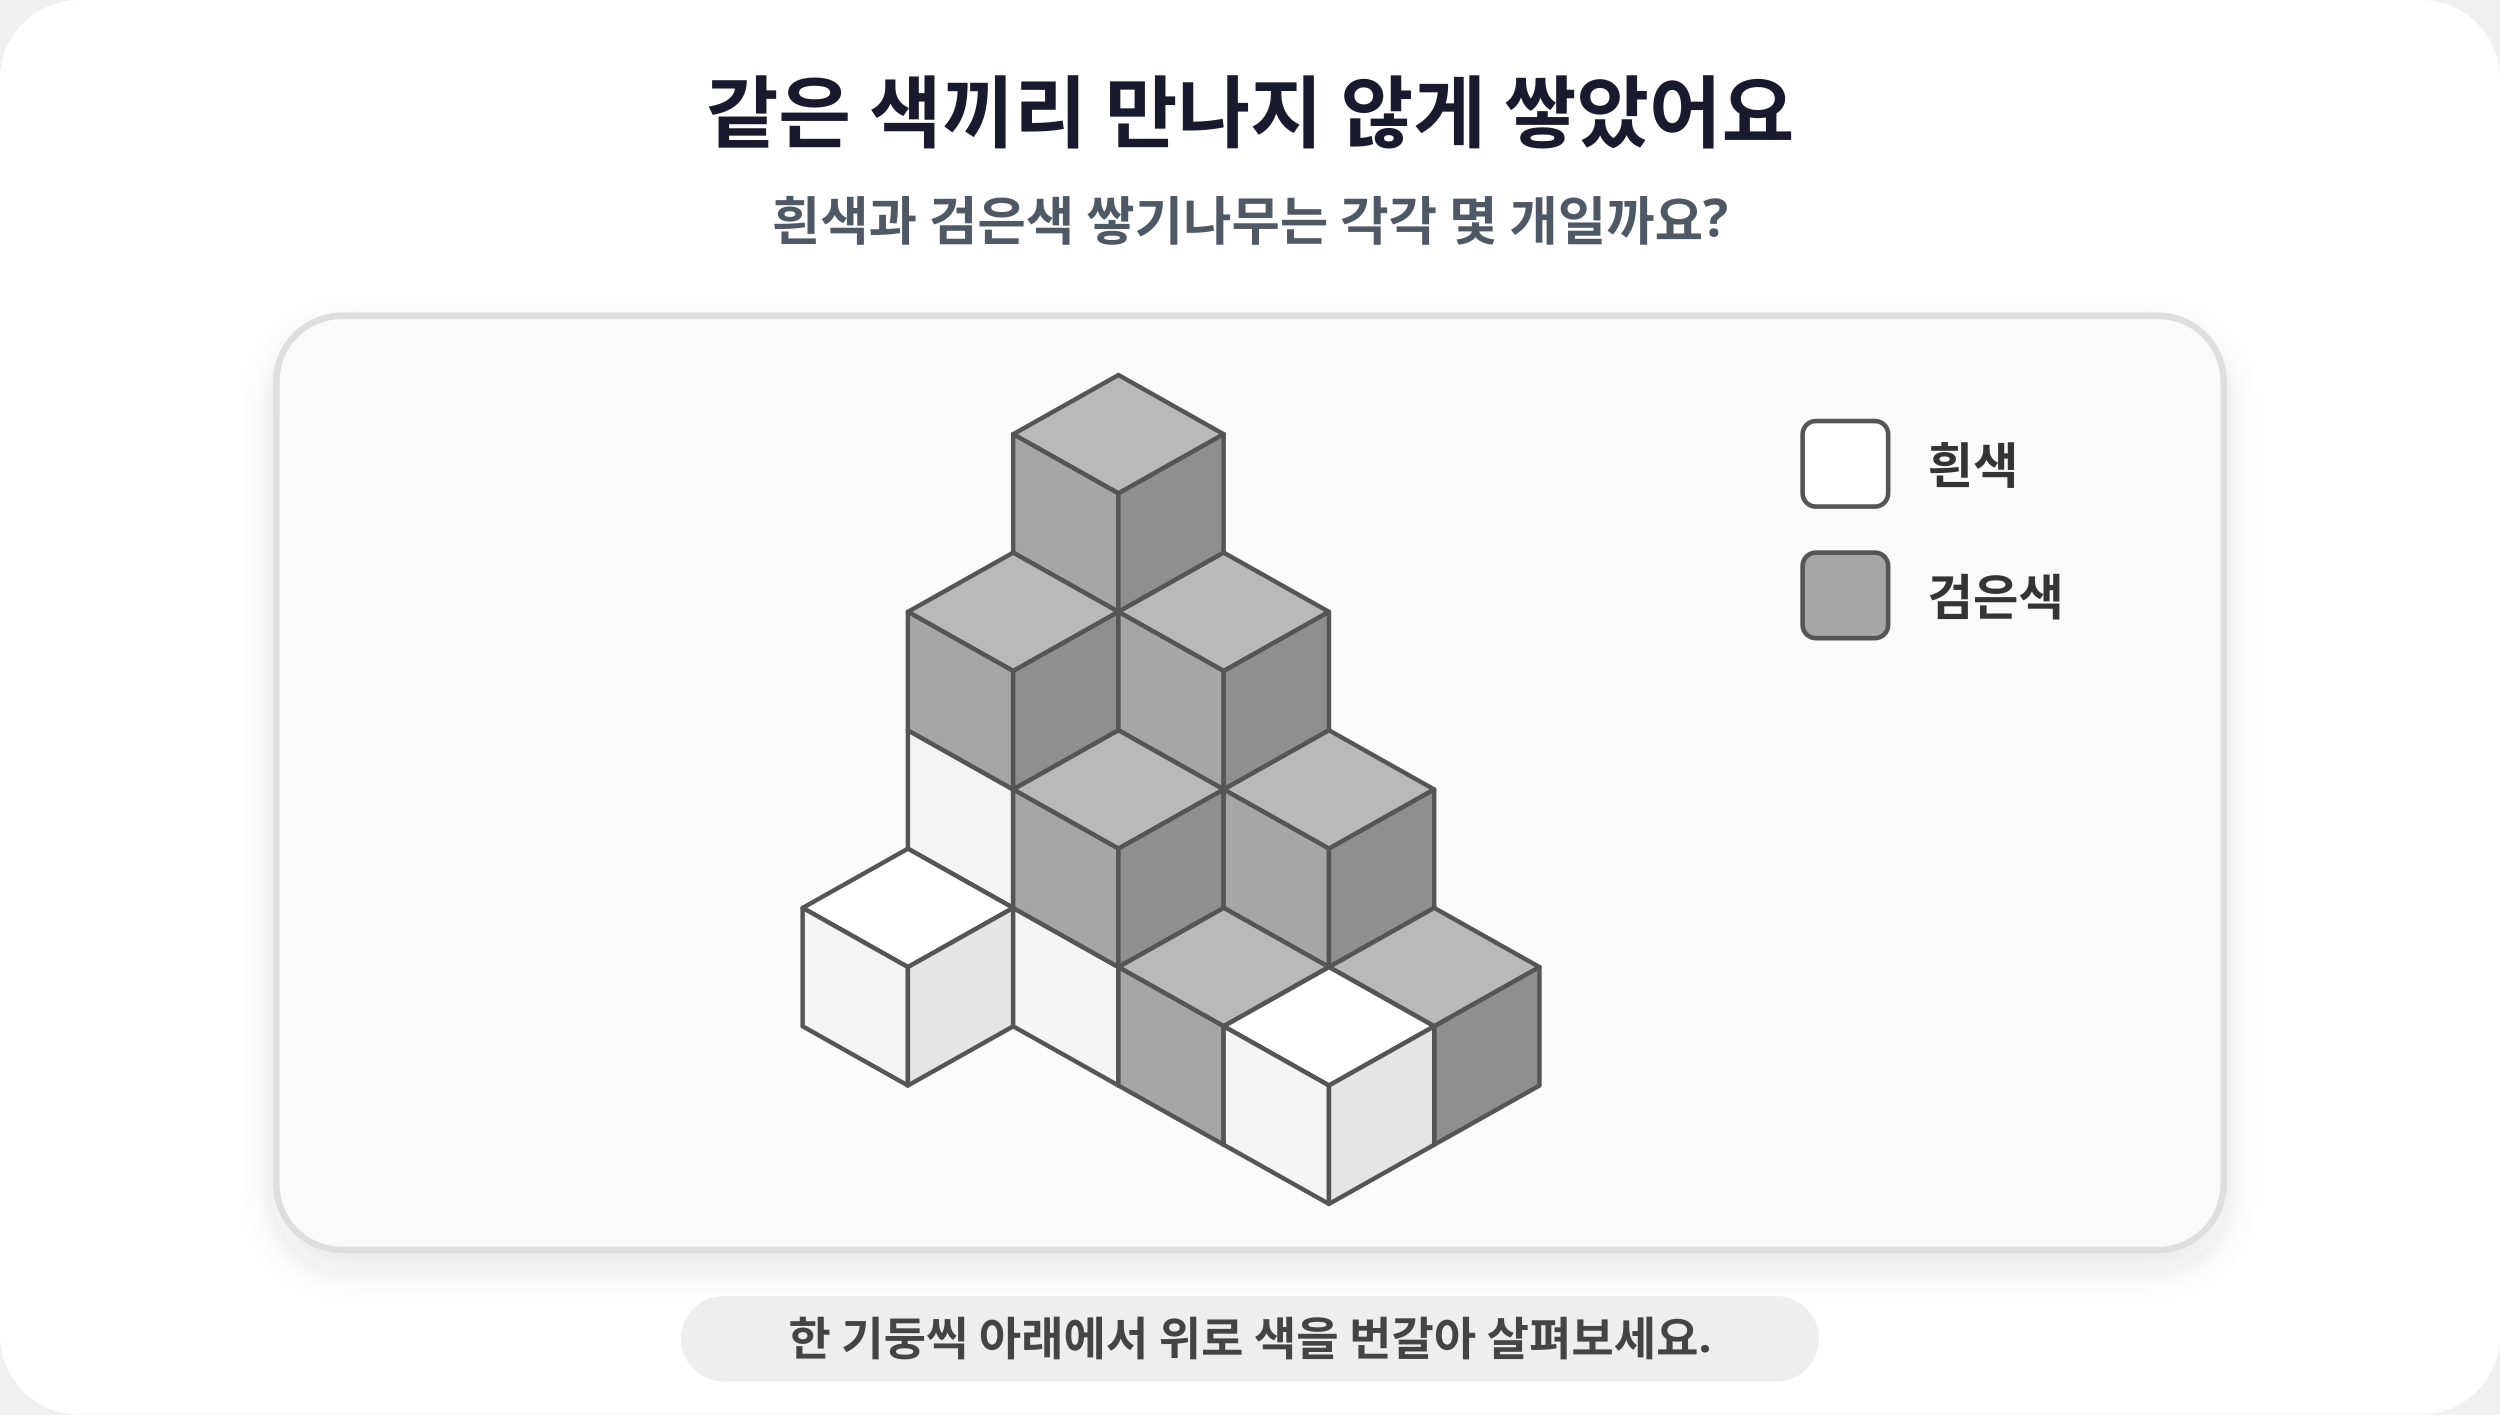
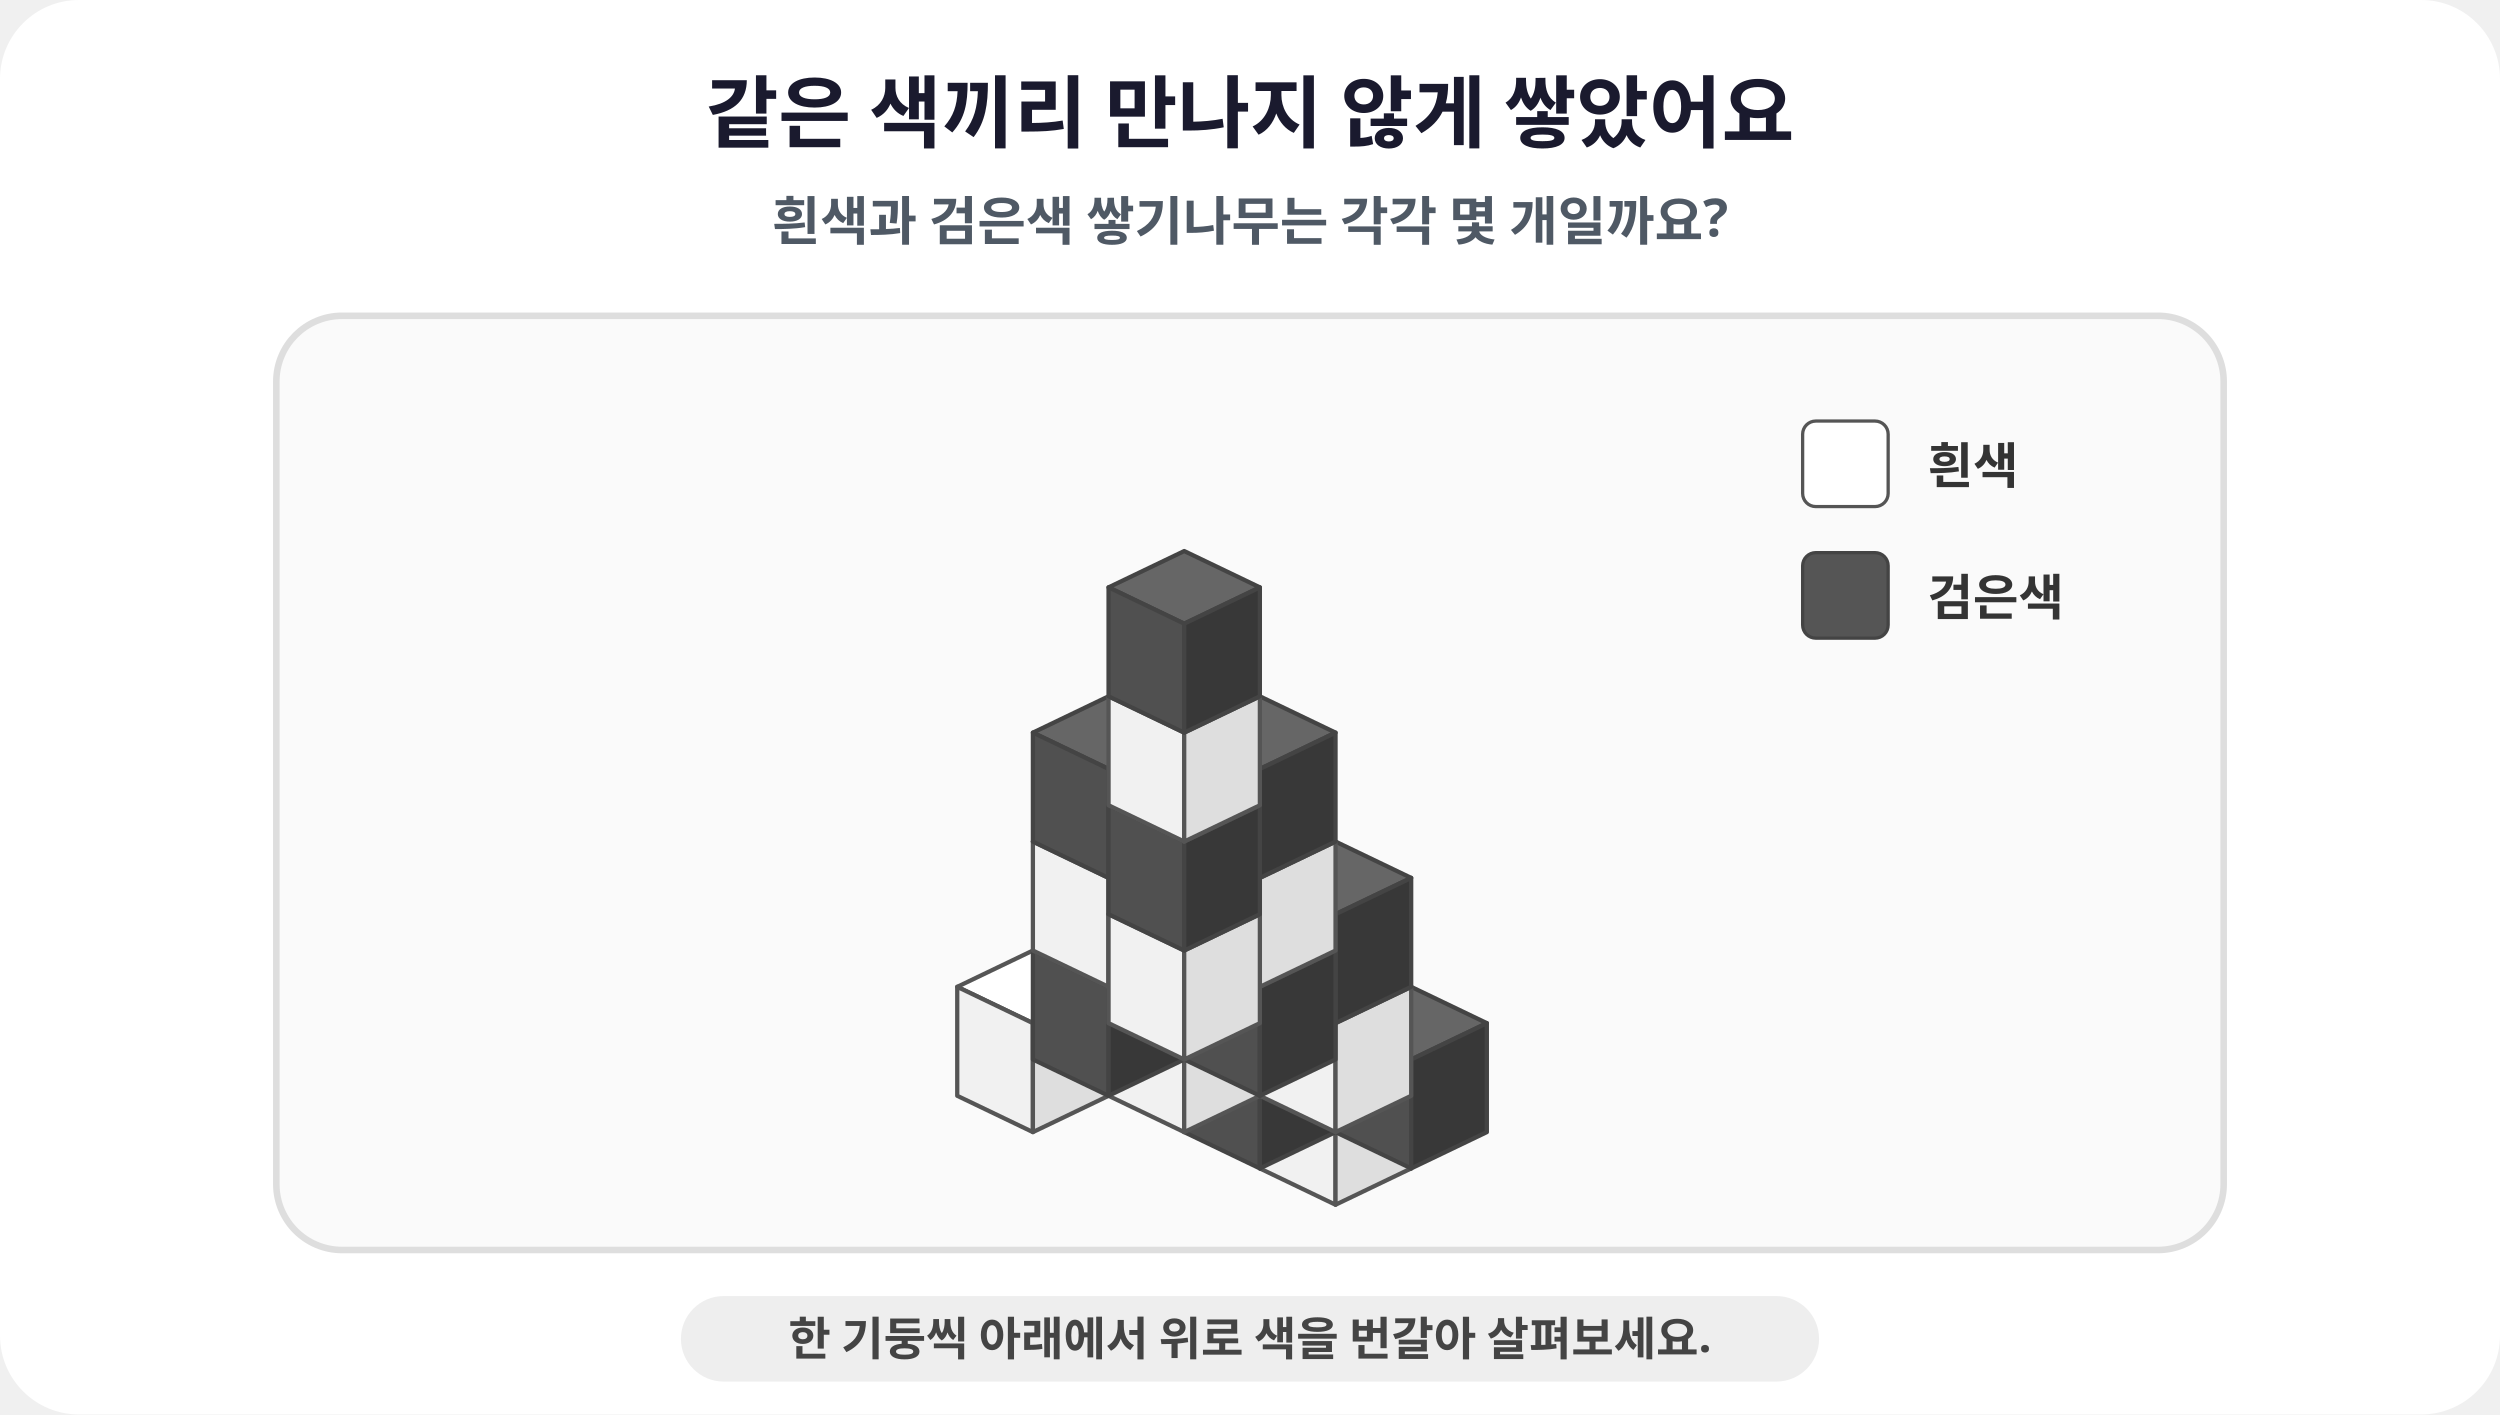
<svg xmlns="http://www.w3.org/2000/svg" viewBox="0 0 760 430" role="img" aria-labelledby="title desc">
  <defs>
-     <filter id="shadow" x="-15%" y="-15%" width="130%" height="145%">
-       <feDropShadow dx="0" dy="5" stdDeviation="5" flood-color="#333333" flood-opacity="0.12" />
-     </filter>
-     <g id="cube-white" stroke="#555555" stroke-width="1.35" stroke-linejoin="round">
-       <polygon points="0,-18 32,0 0,18 -32,0" fill="#ffffff" />
-       <polygon points="-32,0 0,18 0,54 -32,36" fill="#f4f4f4" />
-       <polygon points="32,0 0,18 0,54 32,36" fill="#e5e5e5" />
+     <g id="cube-white" stroke="#555" stroke-width="1.3" stroke-linejoin="round">
+       <polygon points="0,-33.12 23,-22.08 0,-11.04 -23,-22.08" fill="#fff" />
+       <polygon points="-23,-22.08 0,-11.04 0,22.08 -23,11.04" fill="#f1f1f1" />
+       <polygon points="23,-22.08 0,-11.04 0,22.08 23,11.04" fill="#dedede" />
    </g>
-     <g id="cube-black" stroke="#555555" stroke-width="1.35" stroke-linejoin="round">
-       <polygon points="0,-18 32,0 0,18 -32,0" fill="#b9b9b9" />
-       <polygon points="-32,0 0,18 0,54 -32,36" fill="#a6a6a6" />
-       <polygon points="32,0 0,18 0,54 32,36" fill="#8f8f8f" />
+     <g id="cube-black" stroke="#444" stroke-width="1.3" stroke-linejoin="round">
+       <polygon points="0,-33.12 23,-22.08 0,-11.04 -23,-22.08" fill="#666" />
+       <polygon points="-23,-22.08 0,-11.04 0,22.08 -23,11.04" fill="#505050" />
+       <polygon points="23,-22.08 0,-11.04 0,22.08 23,11.04" fill="#383838" />
    </g>
  </defs>
-   <rect width="760" height="430" rx="24" fill="#ffffff" />
+   <rect width="760" height="430" rx="24" fill="#fff" />
  <text x="380" y="43" text-anchor="middle" font-family="'Noto Sans KR','Malgun Gothic',sans-serif" font-size="24" font-weight="800" fill="#1a1a2e">같은 색끼리 만나지 않게 쌓았어요</text>
  <text x="380" y="73" text-anchor="middle" font-family="'Noto Sans KR','Malgun Gothic',sans-serif" font-size="16" font-weight="700" fill="#4f5965">흰색과 검은색 쌓기나무는 각각 몇 개일까요?</text>
-   <rect x="84" y="96" width="592" height="284" rx="20" fill="#fafafa" stroke="#dedede" stroke-width="2" filter="url(#shadow)" />
+   <rect x="84" y="96" width="592" height="284" rx="20" fill="#fafafa" stroke="#dedede" stroke-width="2" />
  <g id="q03-checker-cubes">
-     <use href="#cube-white" transform="translate(340 240)" />
-     <use href="#cube-black" transform="translate(340 204)" />
-     <use href="#cube-white" transform="translate(340 168)" />
-     <use href="#cube-black" transform="translate(340 132)" />
-     <use href="#cube-black" transform="translate(308 258)" />
-     <use href="#cube-black" transform="translate(372 258)" />
-     <use href="#cube-white" transform="translate(308 222)" />
-     <use href="#cube-white" transform="translate(372 222)" />
-     <use href="#cube-black" transform="translate(308 186)" />
-     <use href="#cube-black" transform="translate(372 186)" />
-     <use href="#cube-white" transform="translate(276 276)" />
-     <use href="#cube-white" transform="translate(340 276)" />
-     <use href="#cube-white" transform="translate(404 276)" />
-     <use href="#cube-black" transform="translate(340 240)" />
-     <use href="#cube-black" transform="translate(404 240)" />
-     <use href="#cube-black" transform="translate(372 294)" />
-     <use href="#cube-black" transform="translate(436 294)" />
-     <use href="#cube-white" transform="translate(404 312)" />
+     <use href="#cube-white" transform="translate(406 344.16)" />
+     <use href="#cube-black" transform="translate(429 333.12)" />
+     <use href="#cube-black" transform="translate(383 333.12)" />
+     <use href="#cube-white" transform="translate(406 322.08)" />
+     <use href="#cube-white" transform="translate(360 322.08)" />
+     <use href="#cube-white" transform="translate(314 322.08)" />
+     <use href="#cube-black" transform="translate(406 288.96)" />
+     <use href="#cube-black" transform="translate(360 288.96)" />
+     <use href="#cube-black" transform="translate(383 311.04)" />
+     <use href="#cube-black" transform="translate(337 311.04)" />
+     <use href="#cube-white" transform="translate(383 277.92)" />
+     <use href="#cube-white" transform="translate(337 277.92)" />
+     <use href="#cube-black" transform="translate(383 244.8)" />
+     <use href="#cube-black" transform="translate(337 244.8)" />
+     <use href="#cube-white" transform="translate(360 300)" />
+     <use href="#cube-black" transform="translate(360 266.88)" />
+     <use href="#cube-white" transform="translate(360 233.76)" />
+     <use href="#cube-black" transform="translate(360 200.64)" />
  </g>
-   <g id="q03-color-legend" font-family="'Noto Sans KR','Malgun Gothic',sans-serif" font-size="15" font-weight="800" fill="#343434">
-     <rect x="548" y="128" width="26" height="26" rx="4" fill="#ffffff" stroke="#555555" stroke-width="1.4" />
+   <g font-family="'Noto Sans KR','Malgun Gothic',sans-serif" font-size="15" font-weight="800" fill="#343434">
+     <rect x="548" y="128" width="26" height="26" rx="4" fill="#fff" stroke="#555" />
    <text x="586" y="147">흰색</text>
-     <rect x="548" y="168" width="26" height="26" rx="4" fill="#a6a6a6" stroke="#555555" stroke-width="1.4" />
+     <rect x="548" y="168" width="26" height="26" rx="4" fill="#555" stroke="#444" />
    <text x="586" y="187">검은색</text>
  </g>
-   <rect x="207" y="394" width="346" height="26" rx="13" fill="#eeeeee" />
-   <text x="380" y="412" text-anchor="middle" font-family="'Noto Sans KR','Malgun Gothic',sans-serif" font-size="14" font-weight="700" fill="#444444">한 기둥씩 아래에서 위로 색을 번갈아 살펴보세요.</text>
+   <rect x="207" y="394" width="346" height="26" rx="13" fill="#eee" />
+   <text x="380" y="412" text-anchor="middle" font-family="'Noto Sans KR','Malgun Gothic',sans-serif" font-size="14" font-weight="700" fill="#444">한 기둥씩 아래에서 위로 색을 번갈아 살펴보세요.</text>
</svg>
